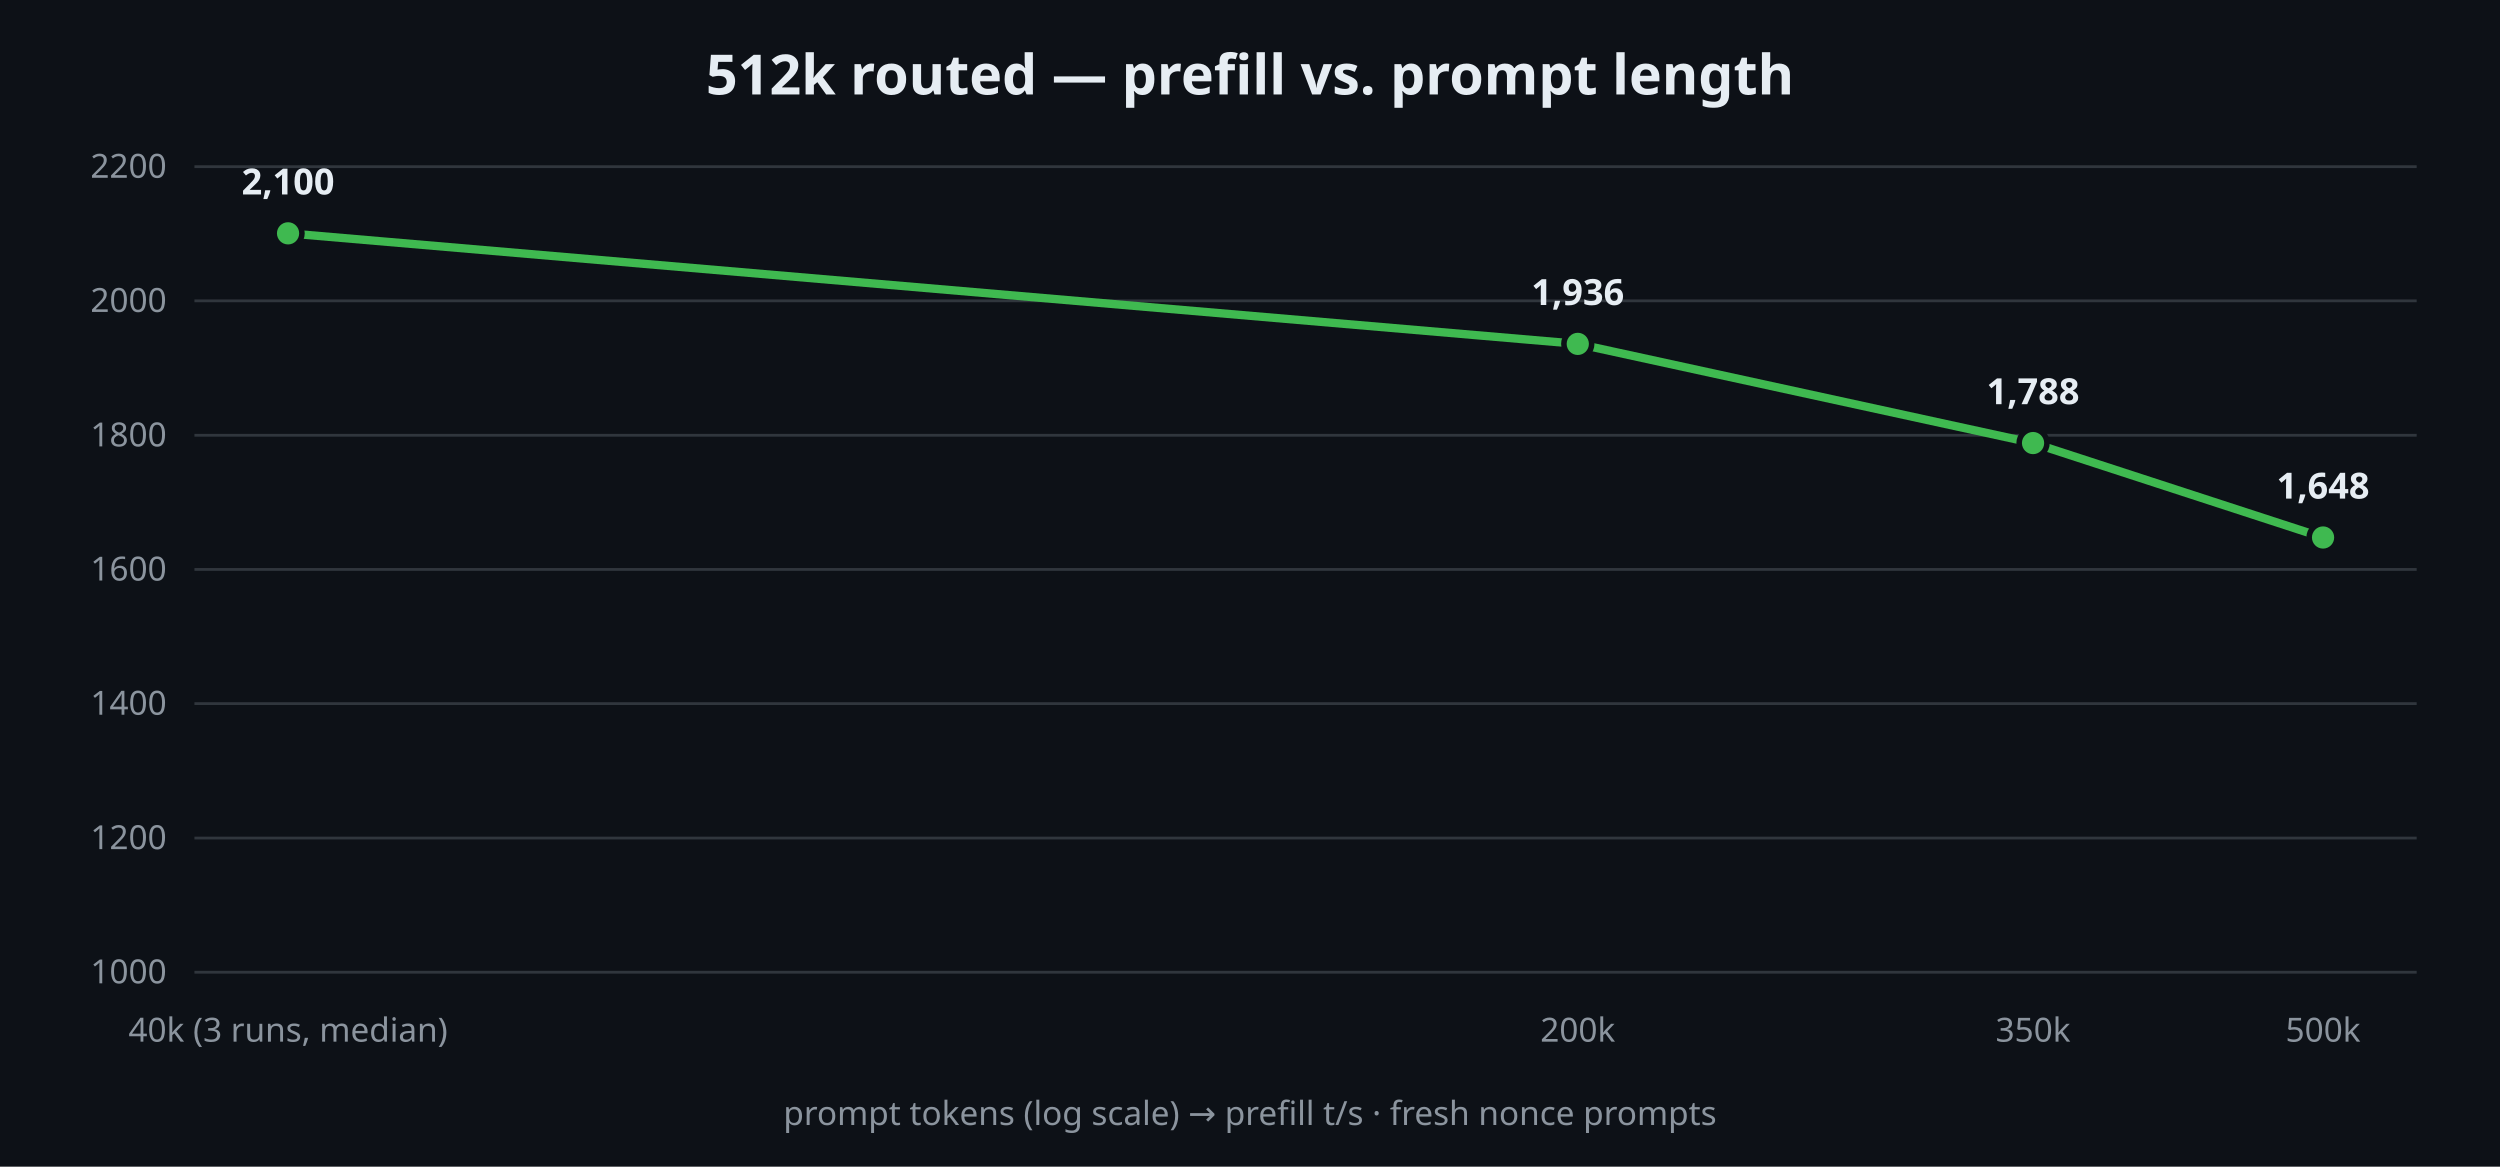
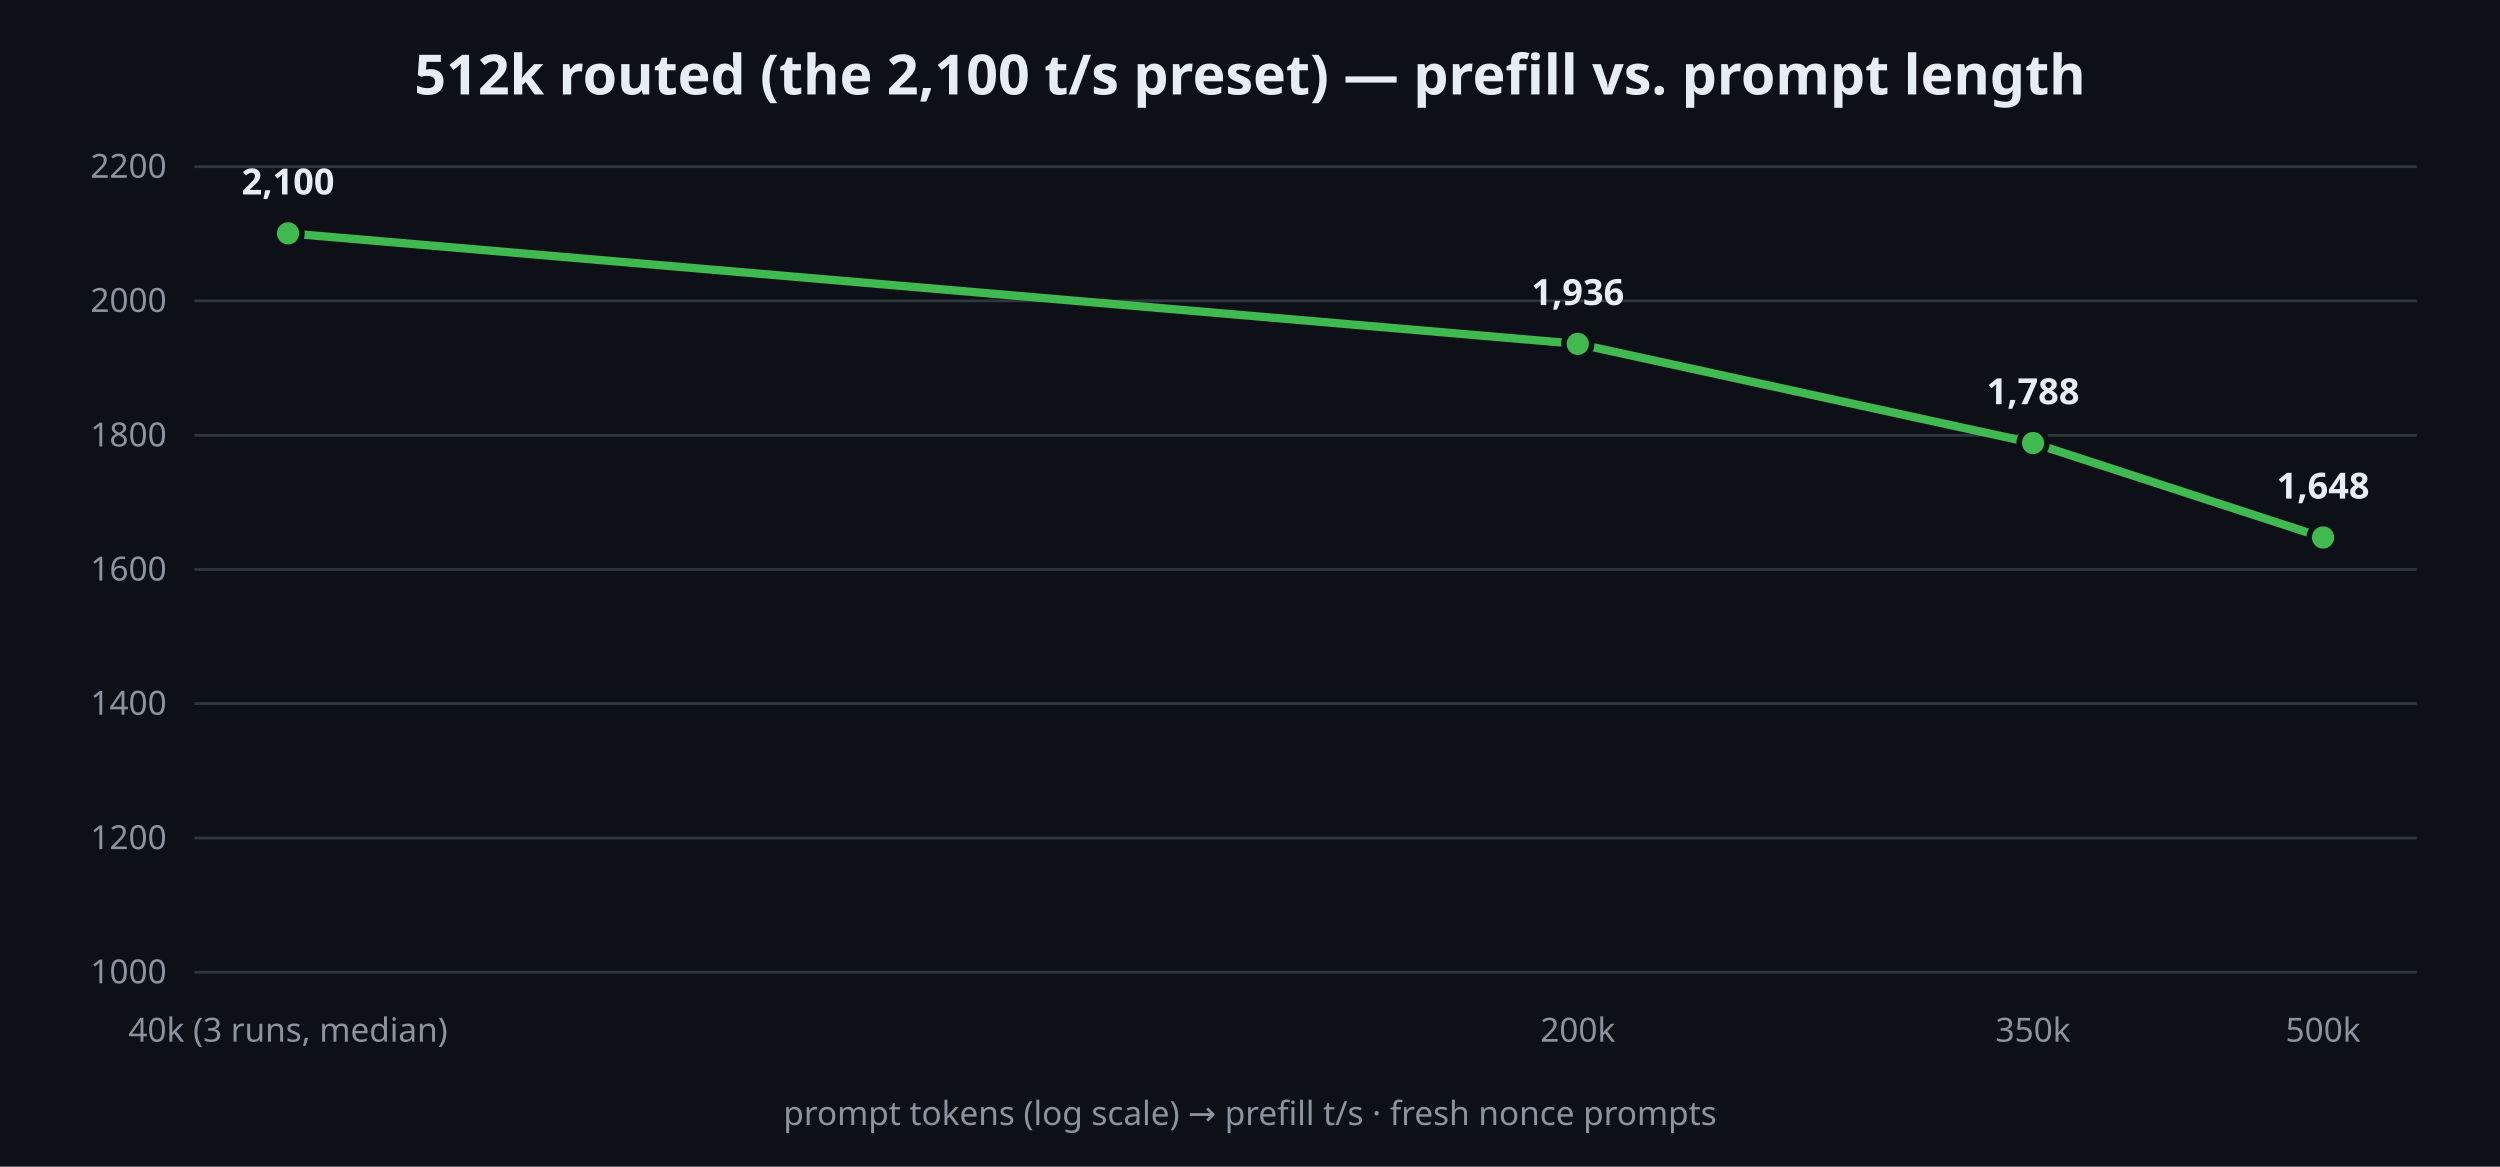
<svg xmlns="http://www.w3.org/2000/svg" viewBox="0 0 900 420" width="100%">
  <rect width="900" height="420" fill="#0d1117" />
-   <text x="450.0" y="34" fill="#e6edf3" font-size="20" font-family="sans-serif" text-anchor="middle" font-weight="bold">512k routed — prefill vs. prompt length</text>
+   <text x="450.0" y="34" fill="#e6edf3" font-size="20" font-family="sans-serif" text-anchor="middle" font-weight="bold">512k routed (the 2,100 t/s preset) — prefill vs. prompt length</text>
  <line x1="70" y1="350.0" x2="870" y2="350.0" stroke="#30363d" stroke-width="1" />
  <text x="60" y="354.0" fill="#8b949e" font-size="12" font-family="sans-serif" text-anchor="end">1000</text>
  <line x1="70" y1="301.7" x2="870" y2="301.7" stroke="#30363d" stroke-width="1" />
  <text x="60" y="305.7" fill="#8b949e" font-size="12" font-family="sans-serif" text-anchor="end">1200</text>
  <line x1="70" y1="253.3" x2="870" y2="253.3" stroke="#30363d" stroke-width="1" />
  <text x="60" y="257.3" fill="#8b949e" font-size="12" font-family="sans-serif" text-anchor="end">1400</text>
  <line x1="70" y1="205.0" x2="870" y2="205.0" stroke="#30363d" stroke-width="1" />
  <text x="60" y="209.0" fill="#8b949e" font-size="12" font-family="sans-serif" text-anchor="end">1600</text>
  <line x1="70" y1="156.7" x2="870" y2="156.7" stroke="#30363d" stroke-width="1" />
  <text x="60" y="160.7" fill="#8b949e" font-size="12" font-family="sans-serif" text-anchor="end">1800</text>
  <line x1="70" y1="108.3" x2="870" y2="108.3" stroke="#30363d" stroke-width="1" />
  <text x="60" y="112.3" fill="#8b949e" font-size="12" font-family="sans-serif" text-anchor="end">2000</text>
  <line x1="70" y1="60.0" x2="870" y2="60.0" stroke="#30363d" stroke-width="1" />
  <text x="60" y="64.0" fill="#8b949e" font-size="12" font-family="sans-serif" text-anchor="end">2200</text>
  <text x="103.7" y="375" fill="#8b949e" font-size="12" font-family="sans-serif" text-anchor="middle">40k (3 runs, median)</text>
  <text x="568.0" y="375" fill="#8b949e" font-size="12" font-family="sans-serif" text-anchor="middle">200k</text>
  <text x="731.9" y="375" fill="#8b949e" font-size="12" font-family="sans-serif" text-anchor="middle">350k</text>
  <text x="836.3" y="375" fill="#8b949e" font-size="12" font-family="sans-serif" text-anchor="middle">500k</text>
  <polyline points="103.7,84.0 568.0,123.8 731.9,159.5 836.3,193.5" fill="none" stroke="#3fb950" stroke-width="3" />
  <circle cx="103.7" cy="84.0" r="5" fill="#3fb950" stroke="#0d1117" stroke-width="2" />
  <text x="103.7" y="70.0" fill="#e6edf3" font-size="13" font-family="sans-serif" text-anchor="middle" font-weight="bold">2,100</text>
  <circle cx="568.0" cy="123.8" r="5" fill="#3fb950" stroke="#0d1117" stroke-width="2" />
  <text x="568.0" y="109.8" fill="#e6edf3" font-size="13" font-family="sans-serif" text-anchor="middle" font-weight="bold">1,936</text>
  <circle cx="731.9" cy="159.5" r="5" fill="#3fb950" stroke="#0d1117" stroke-width="2" />
  <text x="731.9" y="145.5" fill="#e6edf3" font-size="13" font-family="sans-serif" text-anchor="middle" font-weight="bold">1,788</text>
  <circle cx="836.3" cy="193.5" r="5" fill="#3fb950" stroke="#0d1117" stroke-width="2" />
  <text x="836.3" y="179.5" fill="#e6edf3" font-size="13" font-family="sans-serif" text-anchor="middle" font-weight="bold">1,648</text>
  <text x="450.0" y="405" fill="#8b949e" font-size="12" font-family="sans-serif" text-anchor="middle">prompt tokens (log scale) → prefill t/s · fresh nonce prompts</text>
</svg>
